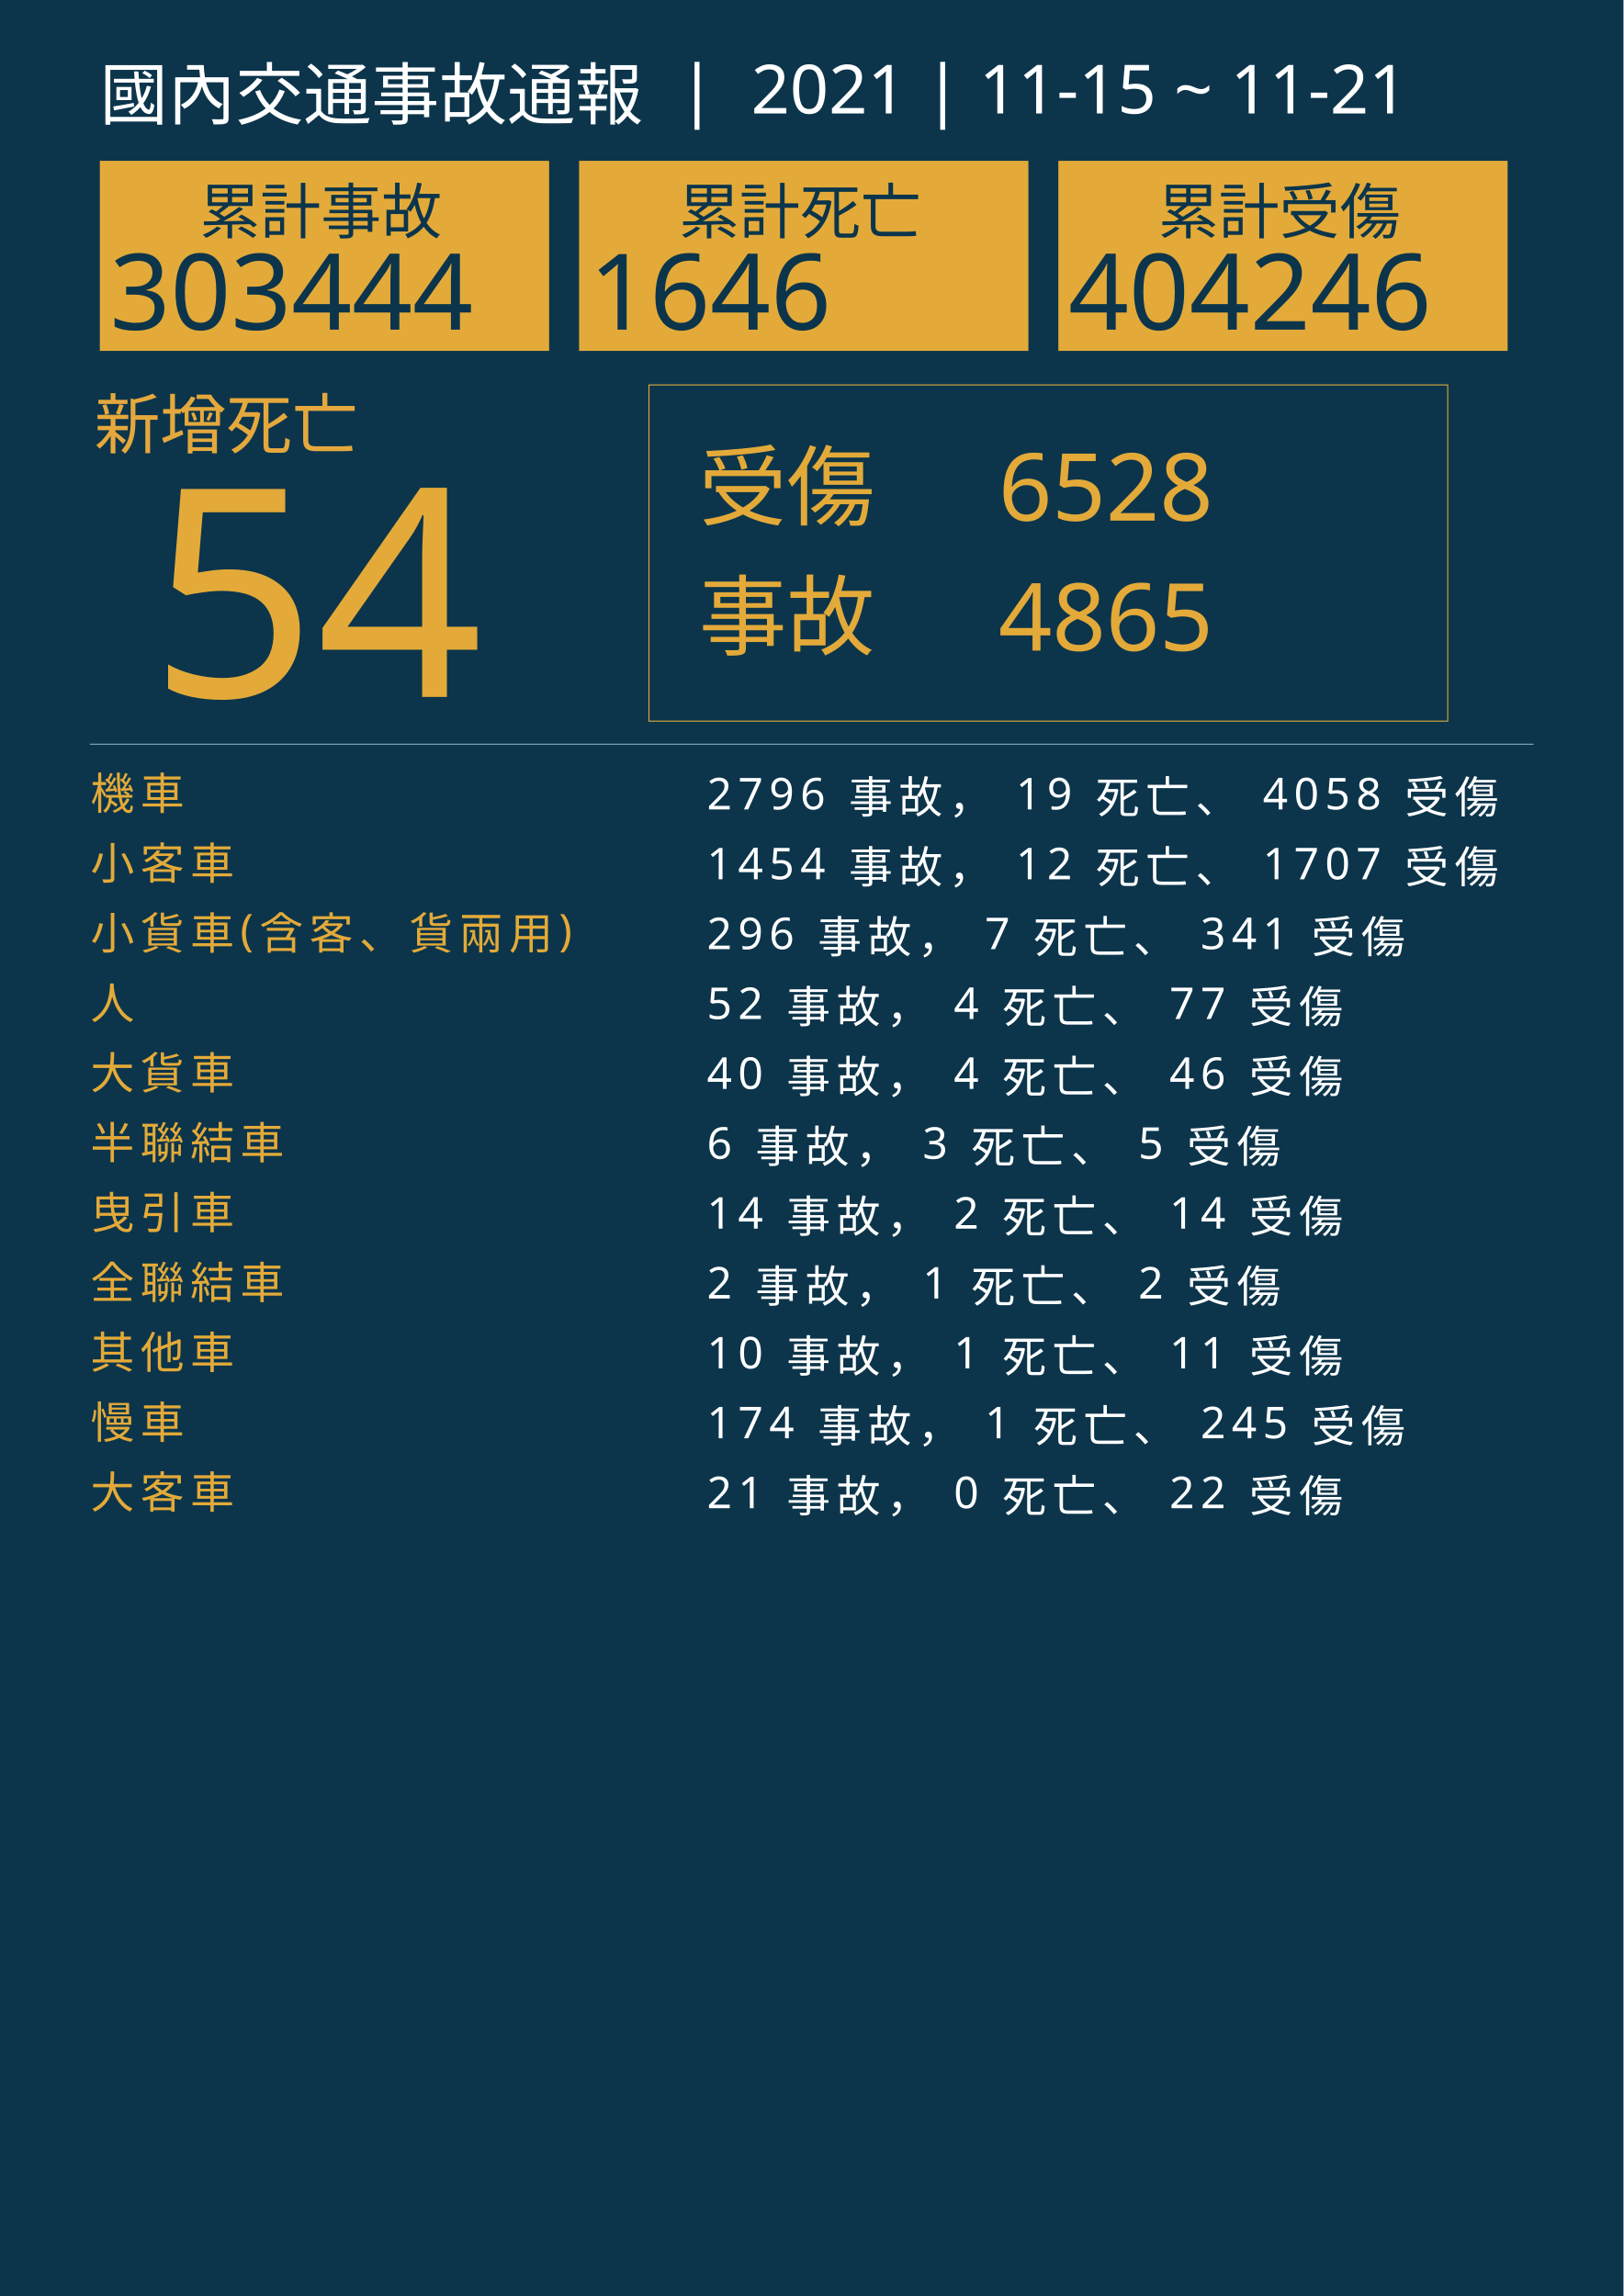
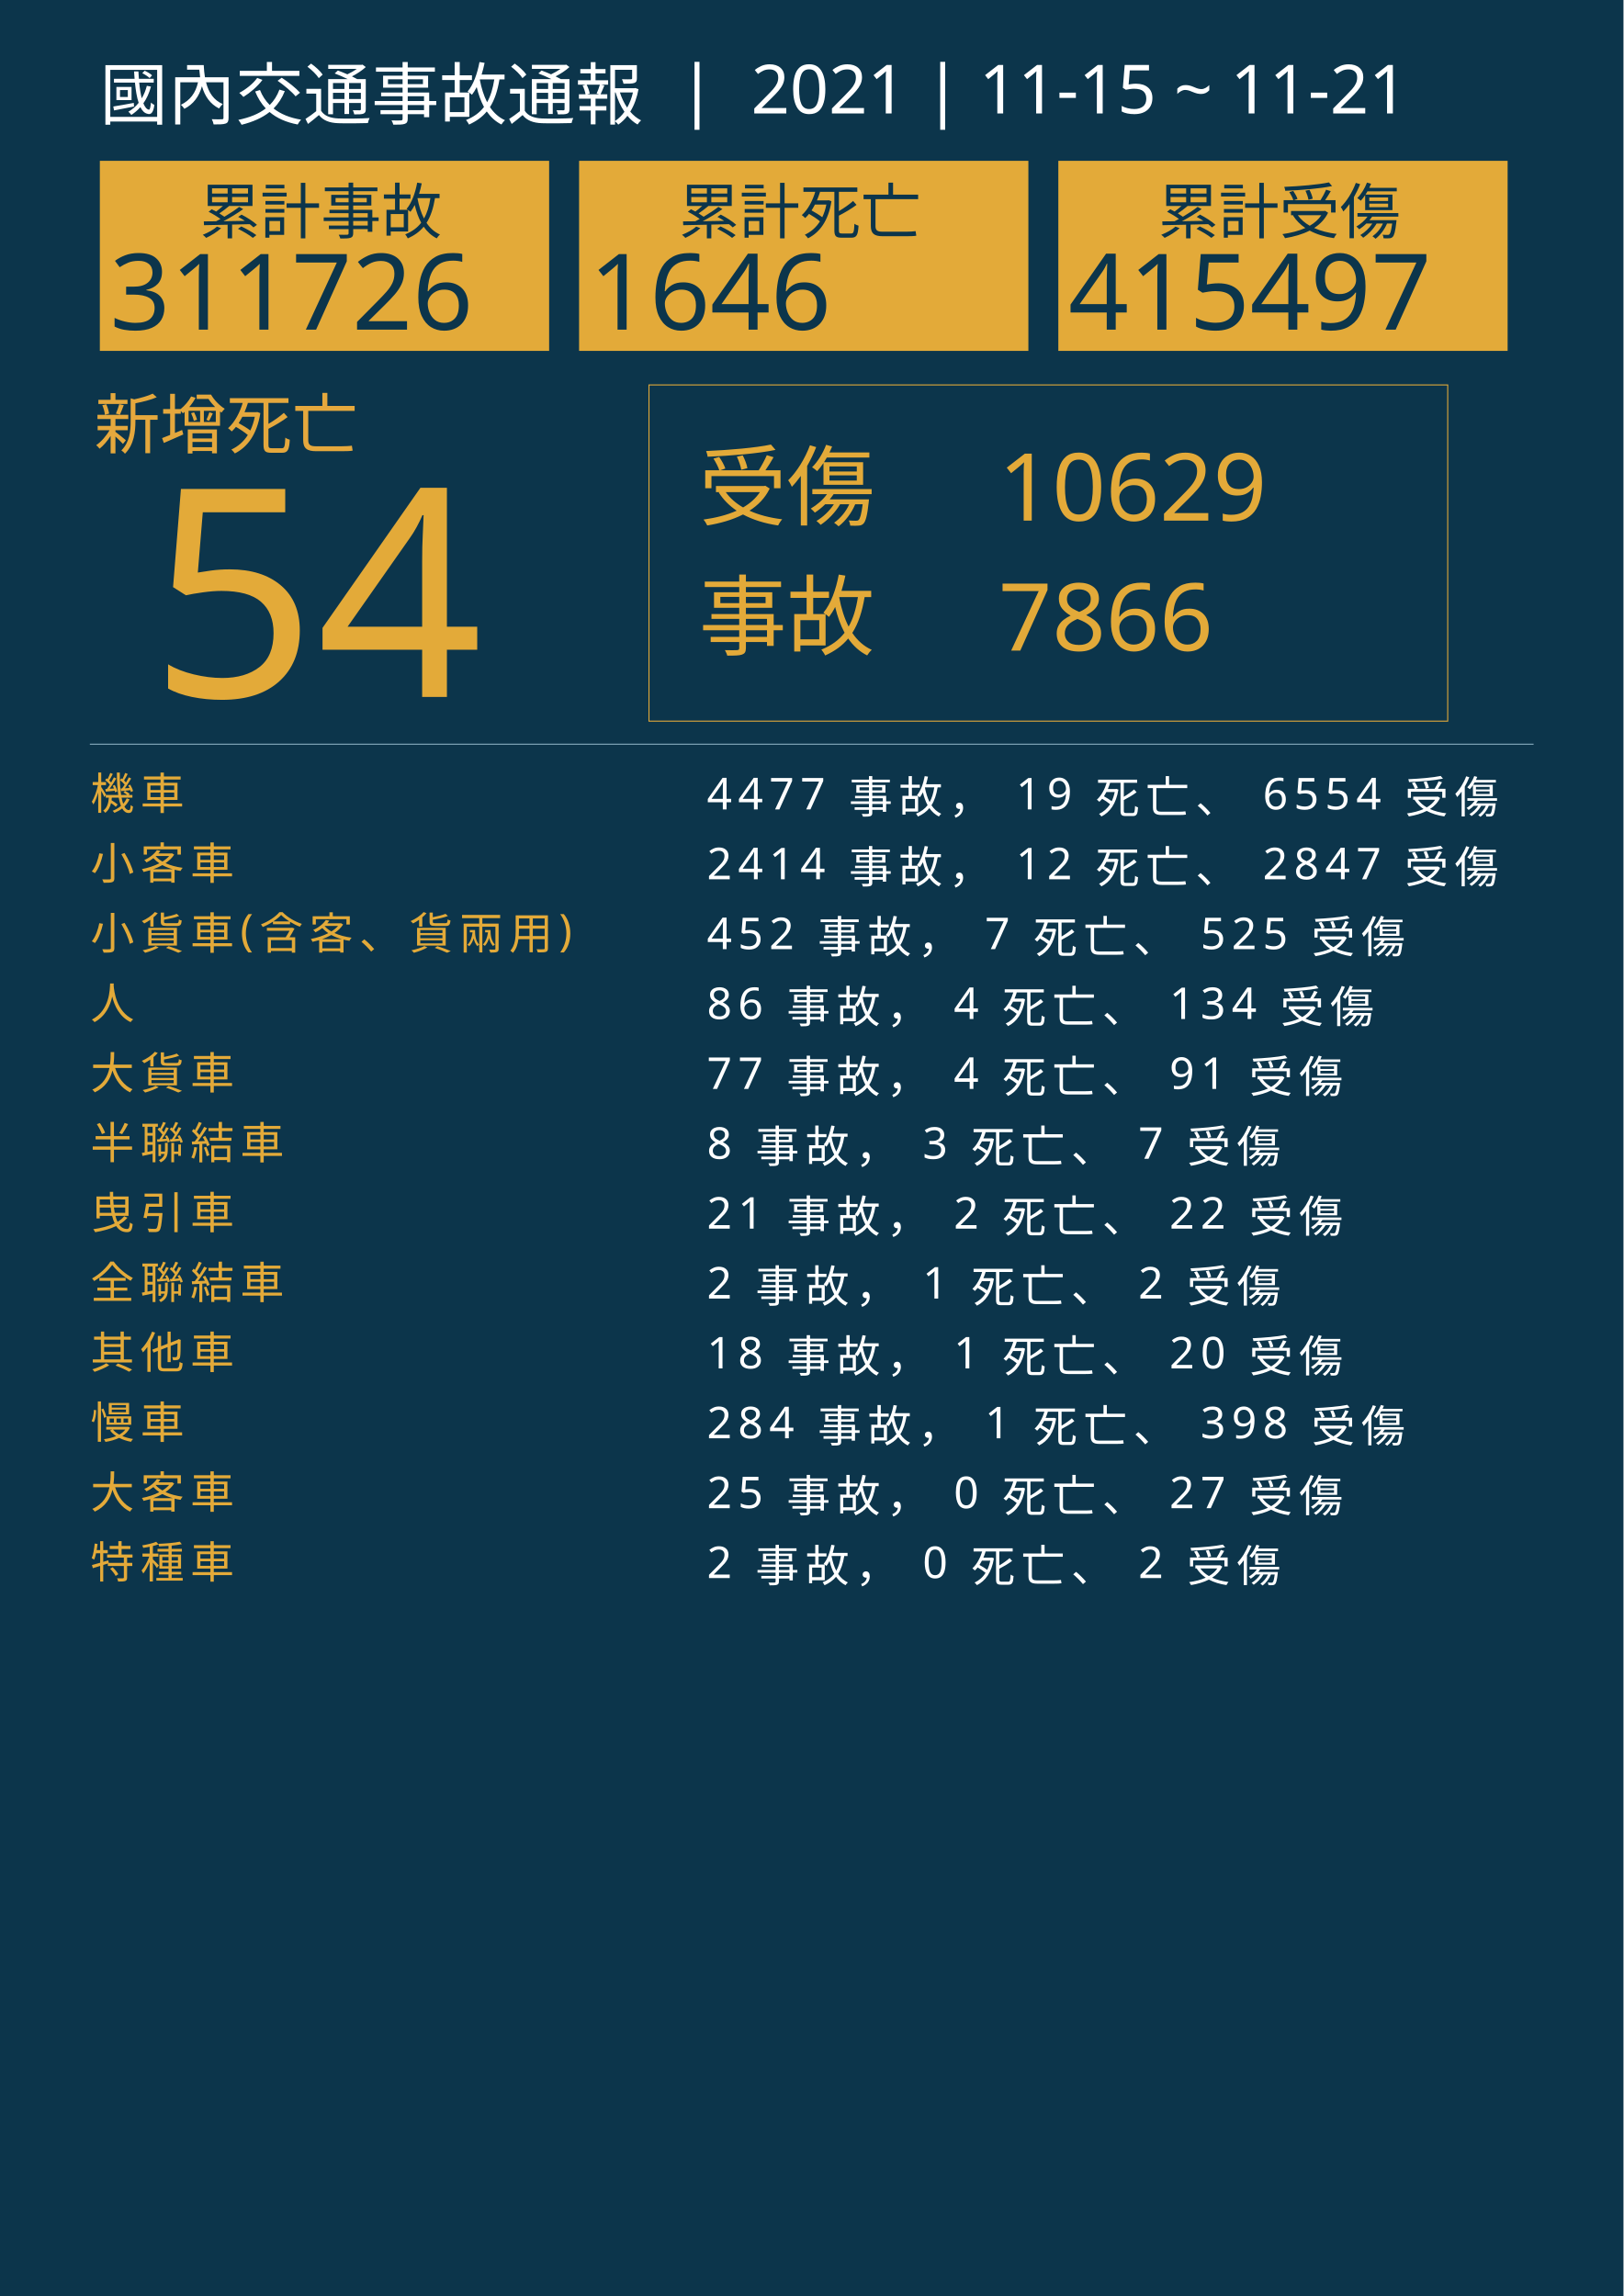
<svg xmlns="http://www.w3.org/2000/svg" version="1.1" id="圖層_1" x="0px" y="0px" viewBox="0 0 1626 2300" style="enable-background:new 0 0 1626 2300;" xml:space="preserve">
  <style type="text/css">
	.st0{fill:#0C354B;}
	.st1{fill:#E5A83D;}
	.st2{font-family:'NotoSansCJKtc-Bold-B5pc-H';}
	.st3{font-size:66px;}
	.st4{fill:#E3AA39;}
	.st5{font-family:'Arial-BoldMT';}
	.st6{font-size:291.776px;}
	.st7{fill:none;stroke:#E3AA39;stroke-miterlimit:10;}
	.st8{font-family:'NotoSansCJKtc-Light-B5pc-H';}
	.st9{font-size:88px;}
	.st10{font-family:'NotoSansCJKtc-Medium-B5pc-H';}
	.st11{font-size:94px;}
	.st12{fill:none;stroke:#8AAFC1;stroke-miterlimit:10;}
	.st13{font-size:60.649px;}
	.st14{font-size:106px;}
	.st15{fill:none;}
	.st16{font-size:44px;}
	.st17{letter-spacing:6;}
	.st18{fill:#FFFFFF;}
	.st19{letter-spacing:1;}
	.st20{font-size:68px;}
</style>
  <rect class="st0" width="1626" height="2300" />
  <text transform="matrix(1 0 0 1 94.5001 449.017)" class="st1 st2 st3">新增死亡</text>
  <g>
    <text transform="matrix(1 0 0 1 150 698.1412)" class="st4 st5 st6">54</text>
  </g>
  <g>
    <rect x="650" y="385.6" class="st7" width="800" height="336.8" />
    <g>
      <text transform="matrix(1 0 0 1 700 519.593)" class="st4 st8 st9">受傷</text>
-       <text transform="matrix(1 0 0 1 1000 521.5084)" class="st4 st10 st11">6528</text>
-       <text transform="matrix(1 0 0 1 1000 651.7274)" class="st4 st10 st11">4865</text>
+       <text transform="matrix(1 0 0 1 1000 521.5084)" class="st4 st10 st11">10629</text>
+       <text transform="matrix(1 0 0 1 1000 651.7274)" class="st4 st10 st11">7866</text>
      <text transform="matrix(1 0 0 1 700 649.4965)" class="st4 st8 st9">事故</text>
    </g>
  </g>
  <line class="st12" x1="90" y1="745.5" x2="1536" y2="745.5" />
  <g>
    <g>
      <rect x="100" y="161.1" class="st4" width="450" height="190.4" />
      <g>
        <text transform="matrix(1 0 0 1 200 233.9079)" class="st0 st10 st13">累計事故</text>
        <g>
-           <text transform="matrix(1 0 0 1 110 330.2121)" class="st0 st5 st14">303444</text>
+           <text transform="matrix(1 0 0 1 110 330.2121)" class="st0 st5 st14">311726</text>
        </g>
      </g>
    </g>
    <g>
      <rect x="580" y="161.1" class="st4" width="450" height="190.4" />
      <g>
        <text transform="matrix(1 0 0 1 680 233.908)" class="st0 st10 st13">累計死亡</text>
        <g>
          <text transform="matrix(1 0 0 1 590 330.2122)" class="st0 st5 st14">1646</text>
        </g>
      </g>
    </g>
    <g>
      <rect x="1060" y="161.1" class="st4" width="450" height="190.4" />
      <g>
        <text transform="matrix(1 0 0 1 1160 233.908)" class="st0 st10 st13">累計受傷</text>
        <g>
-           <text transform="matrix(1 0 0 1 1070 330.2122)" class="st0 st5 st14">404246</text>
+           <text transform="matrix(1 0 0 1 1070 330.2122)" class="st0 st5 st14">415497</text>
        </g>
      </g>
    </g>
  </g>
  <rect x="90.6" y="772.1" class="st15" width="1141.8" height="314.8" />
  <text transform="matrix(1 0 0 1 90.5591 810.7965)">
    <tspan x="0" y="0" class="st4 st10 st16 st17">機車</tspan>
-     <tspan x="600" y="0" class="st18 st10 st16 st17"> 2796 事故， 19 死亡、 4058 受傷</tspan>
+     <tspan x="600" y="0" class="st18 st10 st16 st17"> 4477 事故， 19 死亡、 6554 受傷</tspan>
    <tspan x="0" y="70" class="st4 st10 st16 st17">小客車</tspan>
-     <tspan x="600" y="70" class="st18 st10 st16 st17"> 1454 事故， 12 死亡、 1707 受傷</tspan>
+     <tspan x="600" y="70" class="st18 st10 st16 st17"> 2414 事故， 12 死亡、 2847 受傷</tspan>
    <tspan x="0" y="140" class="st4 st10 st16 st17">小貨車(含客、貨兩用)</tspan>
-     <tspan x="600" y="140" class="st18 st10 st16 st17"> 296 事故， 7 死亡、 341 受傷</tspan>
+     <tspan x="600" y="140" class="st18 st10 st16 st17"> 452 事故， 7 死亡、 525 受傷</tspan>
    <tspan x="0" y="210" class="st4 st10 st16 st17">人</tspan>
-     <tspan x="600" y="210" class="st18 st10 st16 st17"> 52 事故， 4 死亡、 77 受傷</tspan>
+     <tspan x="600" y="210" class="st18 st10 st16 st17"> 86 事故， 4 死亡、 134 受傷</tspan>
    <tspan x="0" y="280" class="st4 st10 st16 st17">大貨車</tspan>
-     <tspan x="600" y="280" class="st18 st10 st16 st17"> 40 事故， 4 死亡、 46 受傷</tspan>
+     <tspan x="600" y="280" class="st18 st10 st16 st17"> 77 事故， 4 死亡、 91 受傷</tspan>
    <tspan x="0" y="350" class="st4 st10 st16 st17">半聯結車</tspan>
-     <tspan x="600" y="350" class="st18 st10 st16 st17"> 6 事故， 3 死亡、 5 受傷</tspan>
+     <tspan x="600" y="350" class="st18 st10 st16 st17"> 8 事故， 3 死亡、 7 受傷</tspan>
    <tspan x="0" y="420" class="st4 st10 st16 st17">曳引車</tspan>
-     <tspan x="600" y="420" class="st18 st10 st16 st17"> 14 事故， 2 死亡、 14 受傷</tspan>
+     <tspan x="600" y="420" class="st18 st10 st16 st17"> 21 事故， 2 死亡、 22 受傷</tspan>
    <tspan x="0" y="490" class="st4 st10 st16 st17">全聯結車</tspan>
    <tspan x="600" y="490" class="st18 st10 st16 st17"> 2 事故， 1 死亡、 2 受傷</tspan>
    <tspan x="0" y="560" class="st4 st10 st16 st17">其他車</tspan>
-     <tspan x="600" y="560" class="st18 st10 st16 st17"> 10 事故， 1 死亡、 11 受傷</tspan>
+     <tspan x="600" y="560" class="st18 st10 st16 st17"> 18 事故， 1 死亡、 20 受傷</tspan>
    <tspan x="0" y="630" class="st4 st10 st16 st17">慢車</tspan>
-     <tspan x="600" y="630" class="st18 st10 st16 st17"> 174 事故， 1 死亡、 245 受傷</tspan>
+     <tspan x="600" y="630" class="st18 st10 st16 st17"> 284 事故， 1 死亡、 398 受傷</tspan>
    <tspan x="0" y="700" class="st4 st10 st16 st17">大客車</tspan>
-     <tspan x="600" y="700" class="st18 st10 st16 st17"> 21 事故， 0 死亡、 22 受傷</tspan>
+     <tspan x="600" y="700" class="st18 st10 st16 st17"> 25 事故， 0 死亡、 27 受傷</tspan>
+     <tspan x="0" y="770" class="st4 st10 st16 st17">特種車</tspan>
+     <tspan x="600" y="770" class="st18 st10 st16 st17"> 2 事故， 0 死亡、 2 受傷</tspan>
  </text>
  <text transform="matrix(1 0 0 1 100 119.2712)" class="st18 st8 st20">國內交通事故通報  |  2021 | 11-15 ~ 11-21</text>
</svg>
